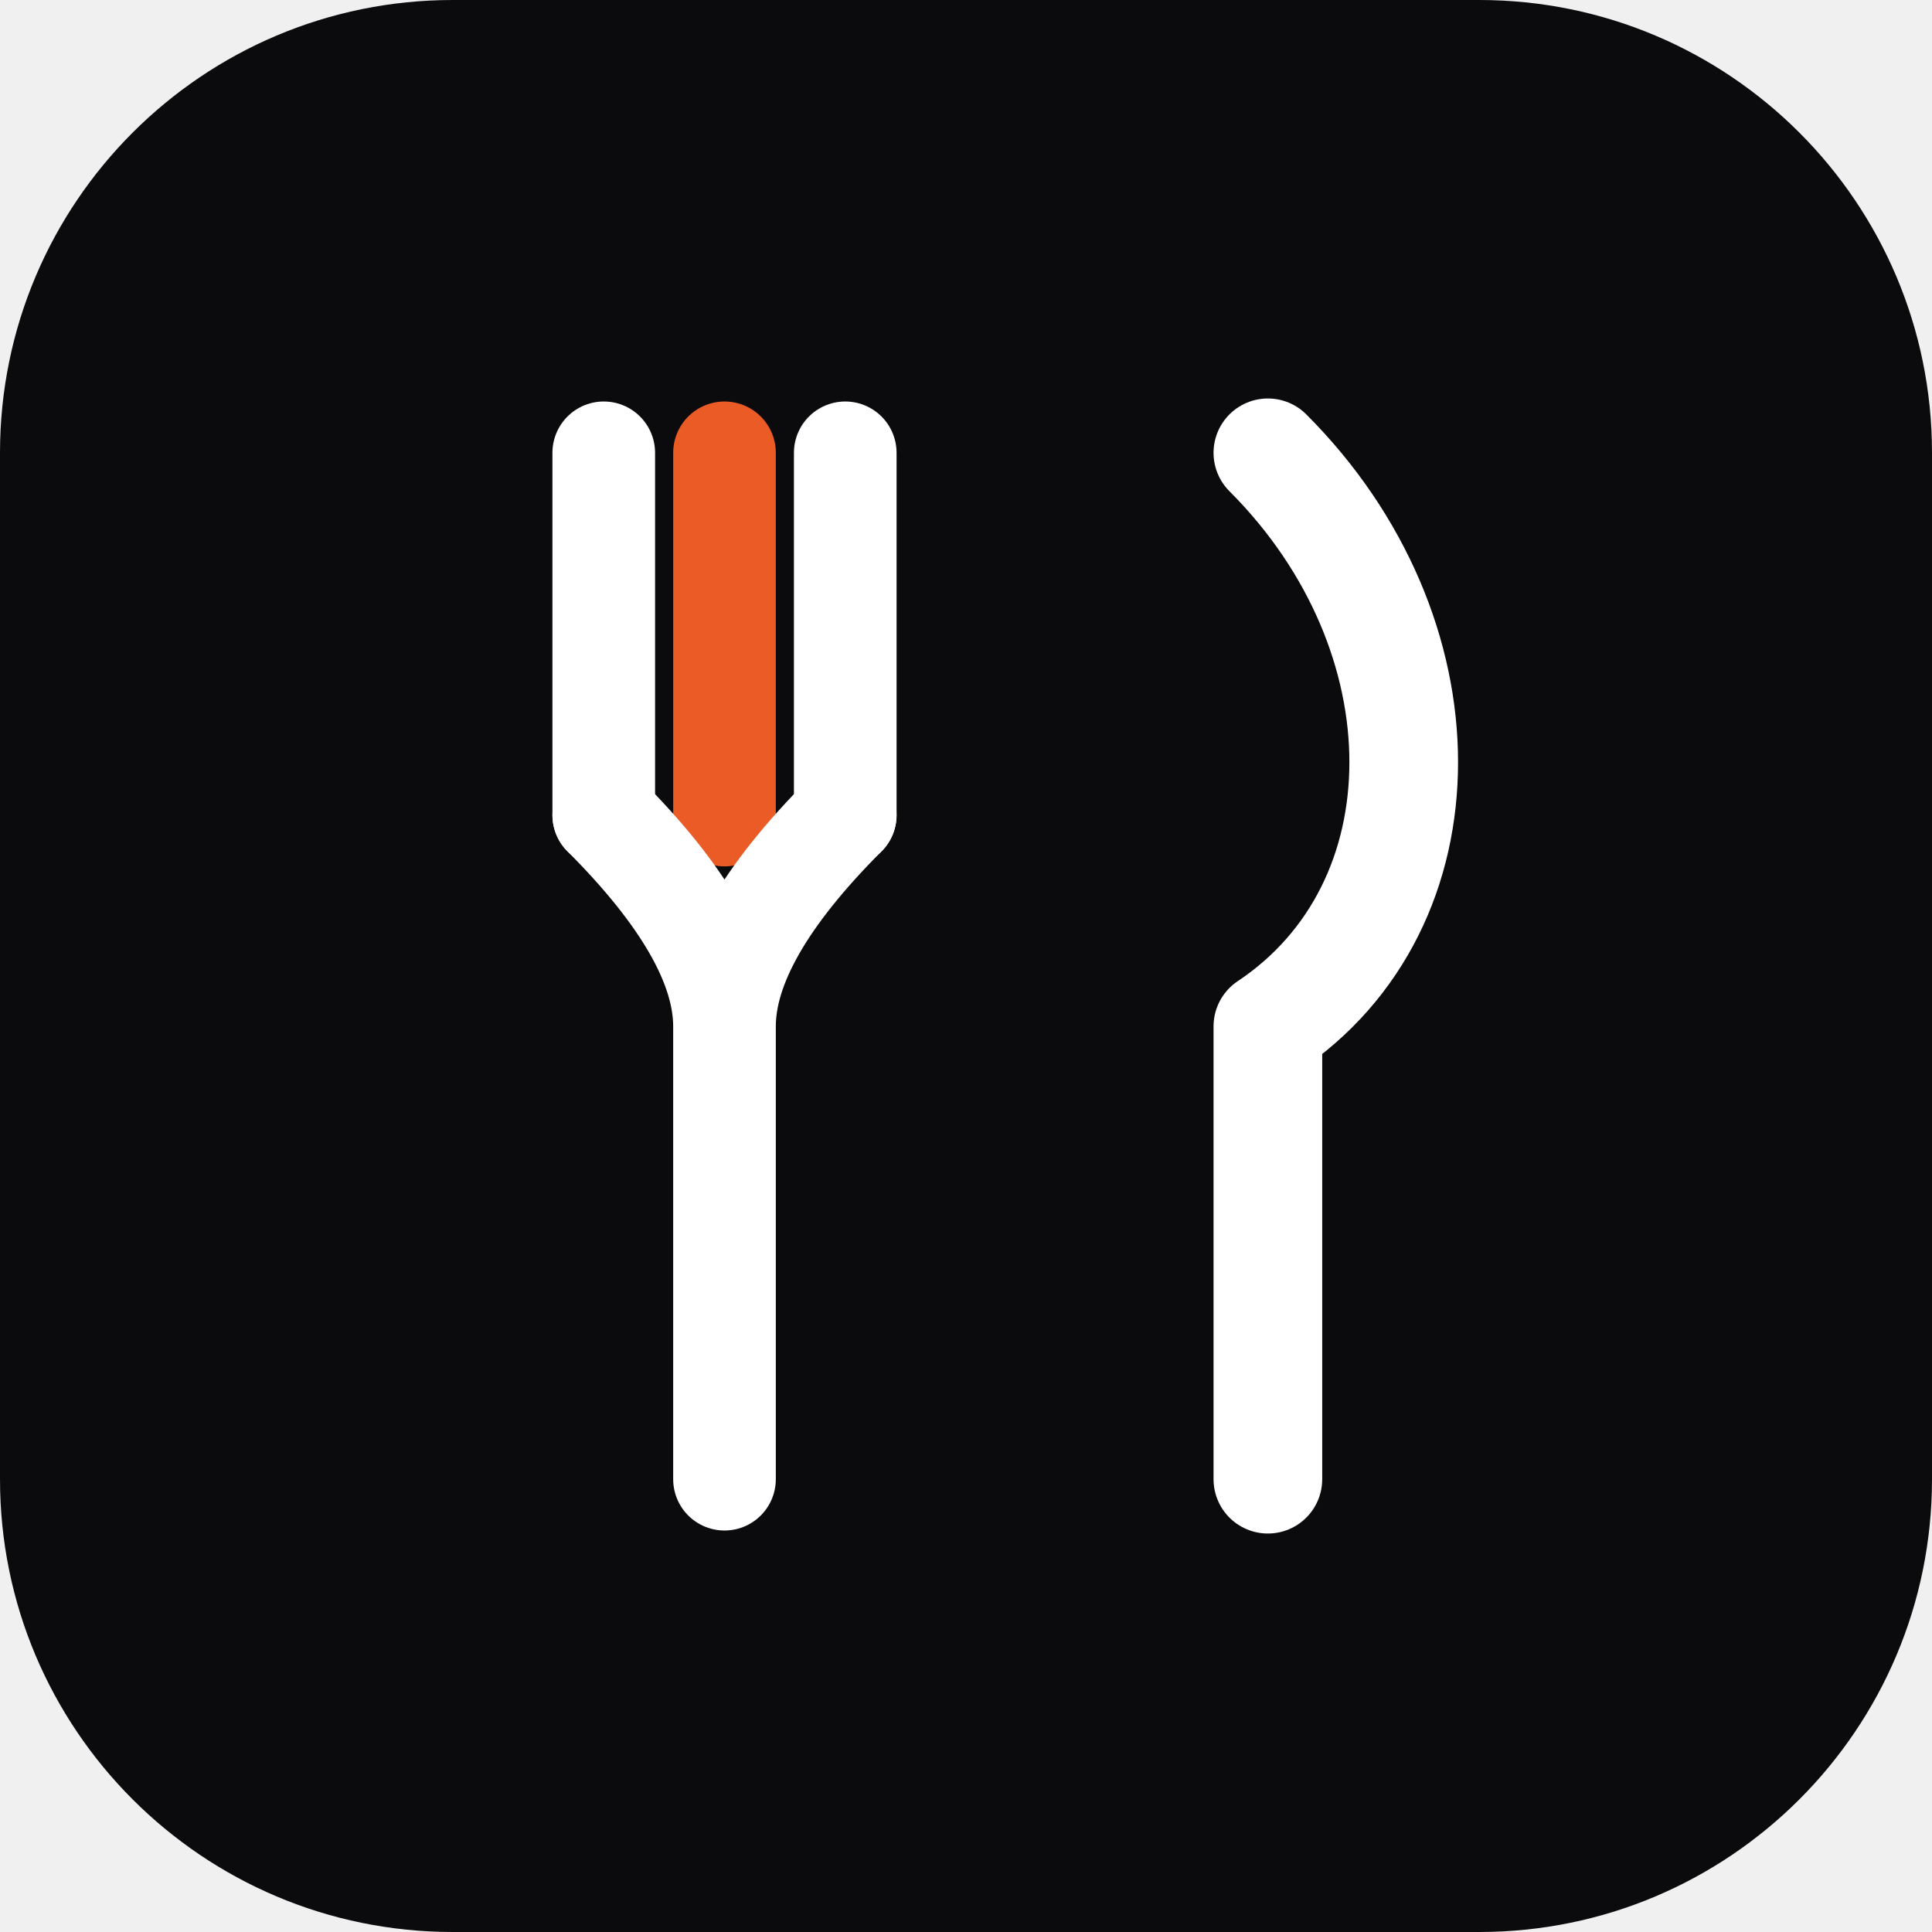
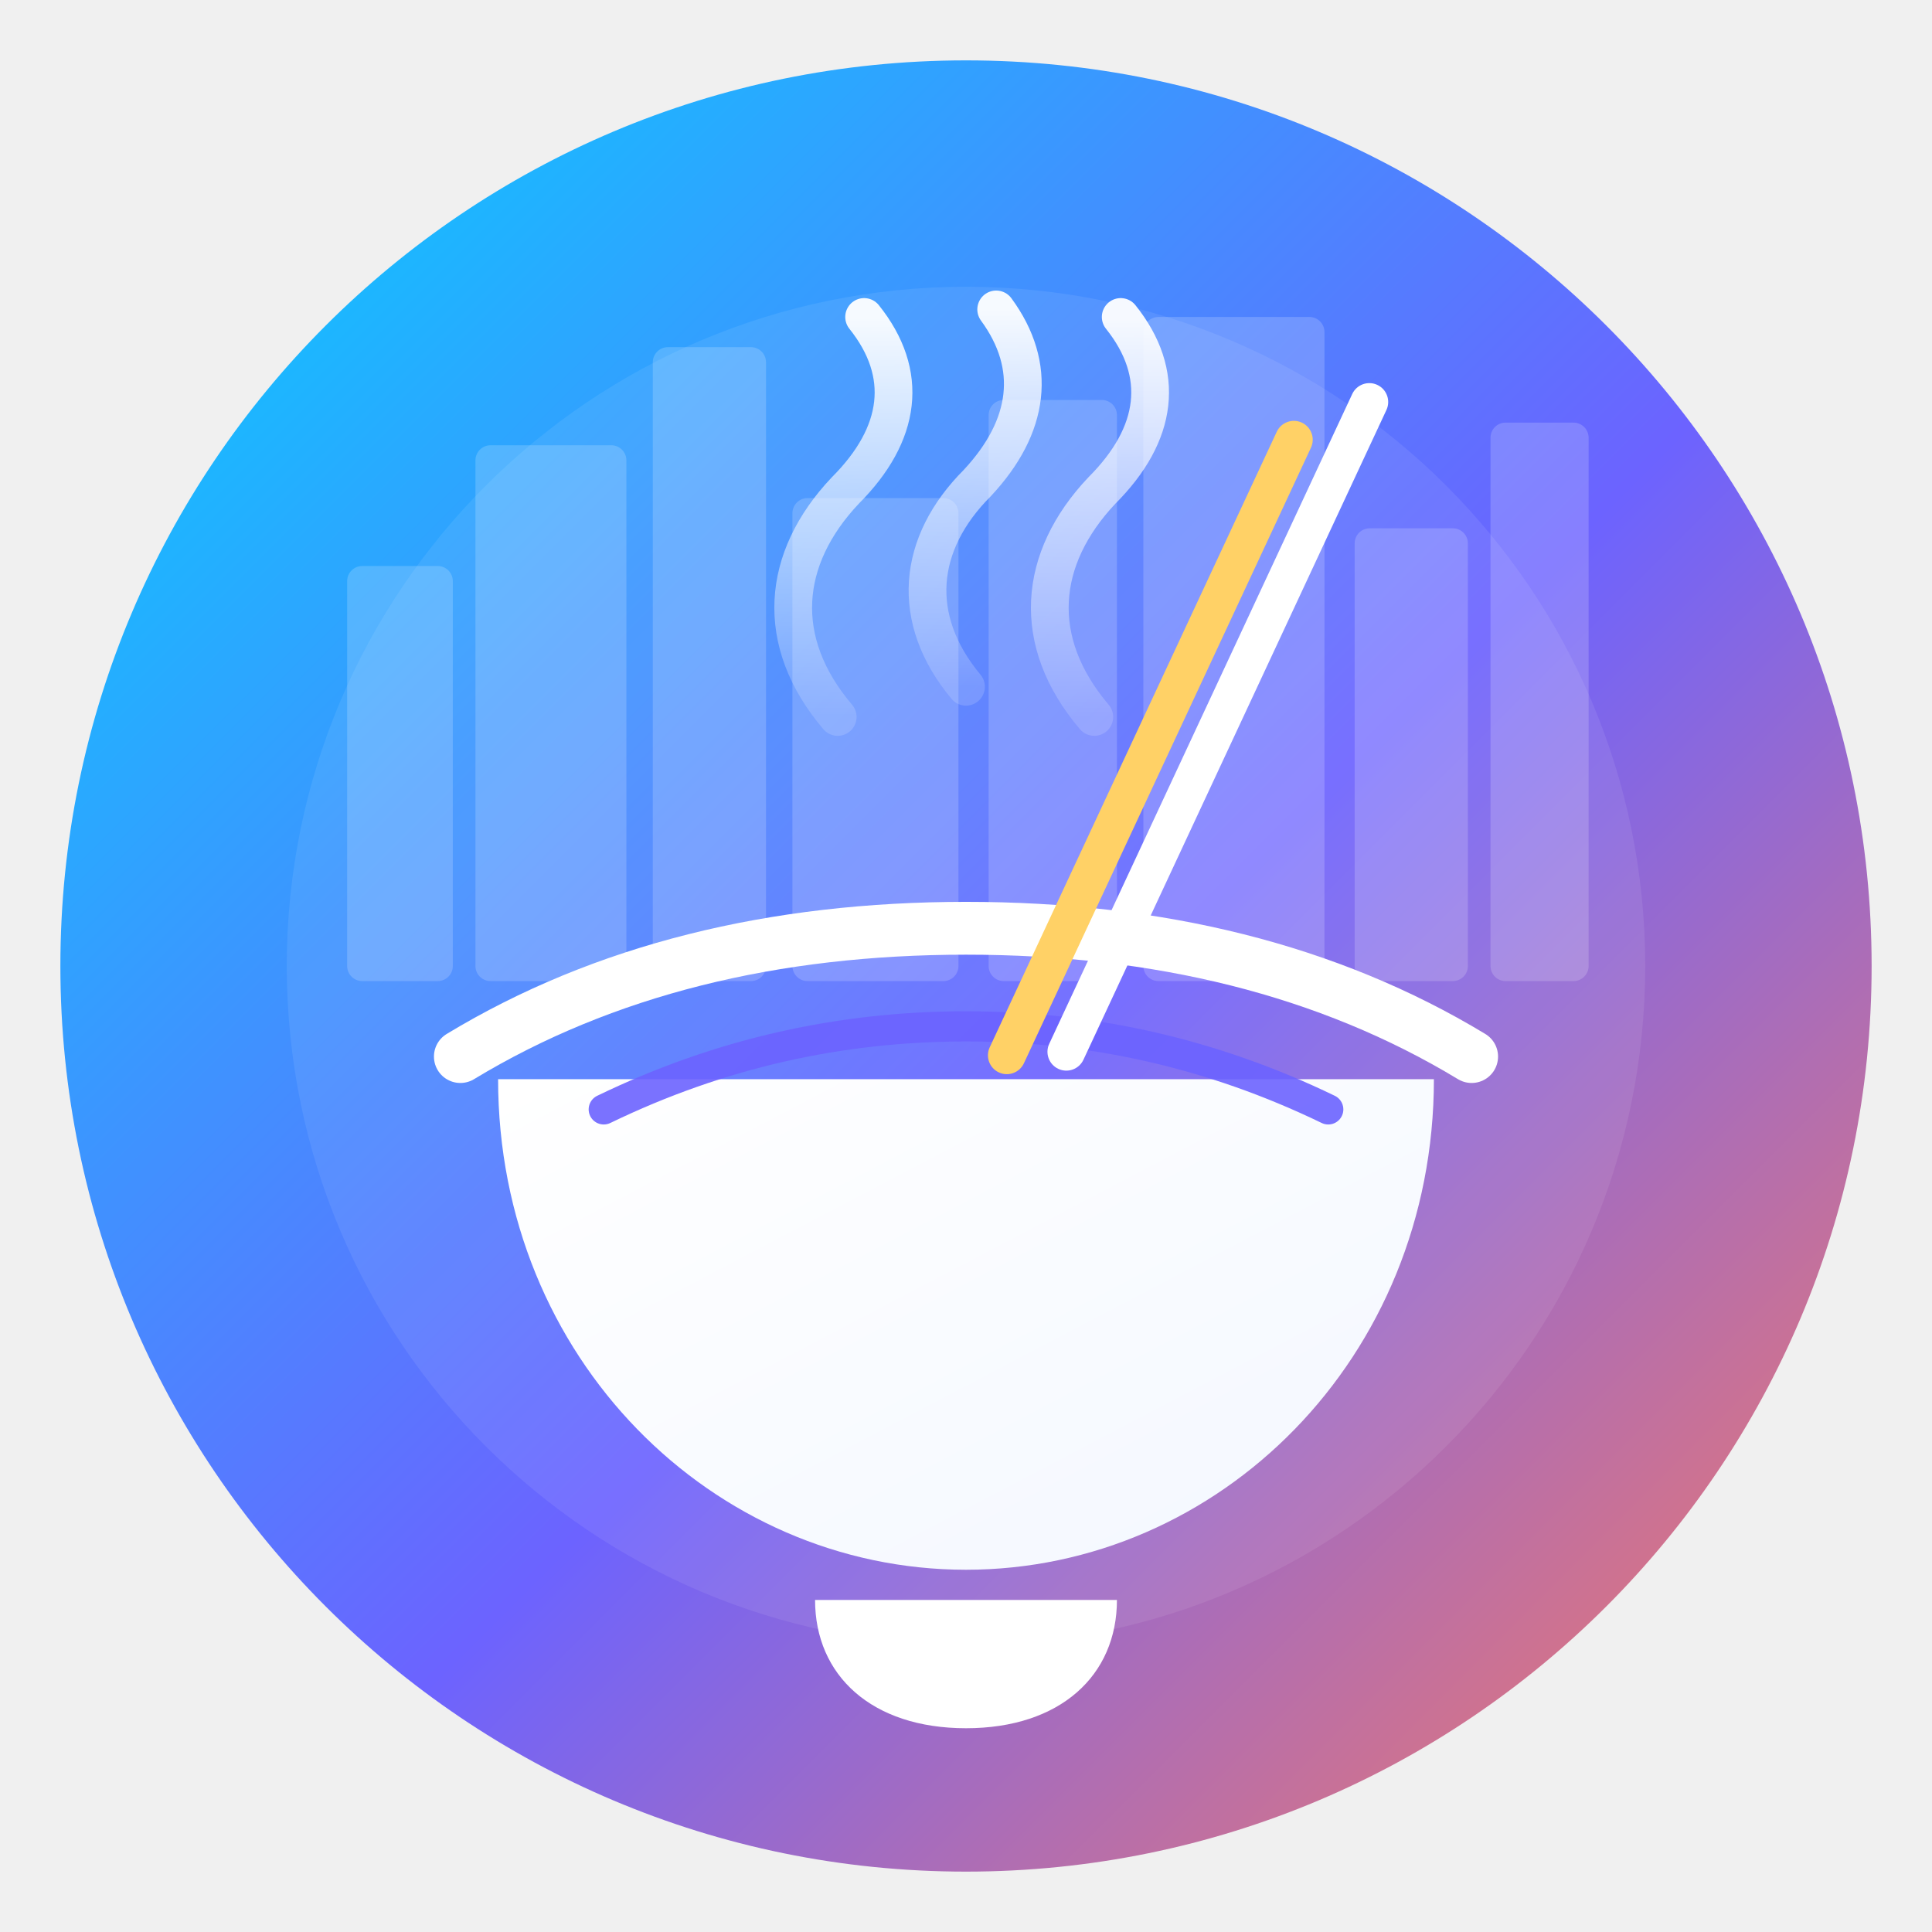
- <svg xmlns="http://www.w3.org/2000/svg" viewBox="0 0 64 64" role="img" aria-label="Gavthan">
-   <rect width="64" height="64" rx="15" fill="#0b0b0d" />
-   <g stroke-linecap="round" stroke-linejoin="round" fill="none">
-     <path d="M42 15 C48 21 48 30 42 34 L42 49" stroke="#ffffff" stroke-width="3.6" />
-     <line x1="20" y1="15" x2="20" y2="27" stroke="#ffffff" stroke-width="3.4" />
-     <line x1="28" y1="15" x2="28" y2="27" stroke="#ffffff" stroke-width="3.4" />
-     <line x1="24" y1="15" x2="24" y2="27" stroke="#ea5b26" stroke-width="3.4" />
-     <path d="M20 27 Q24 31 24 34 L24 49 M28 27 Q24 31 24 34" stroke="#ffffff" stroke-width="3.4" />
+ <svg xmlns="http://www.w3.org/2000/svg" viewBox="0 0 512 512" width="512" height="512">
+   <defs>
+     <linearGradient id="bg" x1="0%" y1="0%" x2="100%" y2="100%">
+       <stop offset="0%" stop-color="#00D4FF" />
+       <stop offset="55%" stop-color="#6C63FF" />
+       <stop offset="100%" stop-color="#FF7A59" />
+     </linearGradient>
+     <linearGradient id="bowl" x1="0%" y1="0%" x2="100%" y2="100%">
+       <stop offset="0%" stop-color="#FFFFFF" />
+       <stop offset="100%" stop-color="#F3F7FF" />
+     </linearGradient>
+     <linearGradient id="steam" x1="0%" y1="0%" x2="0%" y2="100%">
+       <stop offset="0%" stop-color="#FFFFFF" stop-opacity="0.95" />
+       <stop offset="100%" stop-color="#FFFFFF" stop-opacity="0.15" />
+     </linearGradient>
+   </defs>
+   <circle cx="256" cy="256" r="240" fill="url(#bg)" />
+   <circle cx="256" cy="256" r="180" fill="#FFFFFF" opacity="0.08" />
+   <g fill="#FFFFFF" opacity="0.18">
+     <rect x="92" y="150" width="28" height="110" rx="4" />
+     <rect x="126" y="118" width="40" height="142" rx="4" />
+     <rect x="173" y="92" width="30" height="168" rx="4" />
+     <rect x="210" y="132" width="44" height="128" rx="4" />
+     <rect x="262" y="106" width="34" height="154" rx="4" />
+     <rect x="303" y="84" width="48" height="176" rx="4" />
+     <rect x="359" y="140" width="30" height="120" rx="4" />
+     <rect x="395" y="112" width="26" height="148" rx="4" />
  </g>
+   <path d="M132 286 C132 360 189 416 256 416 C323 416 380 360 380 286 Z" fill="url(#bowl)" />
+   <path d="M122 280 C160 257 205 246 256 246 C307 246 352 257 390 280" fill="none" stroke="#FFFFFF" stroke-width="14" stroke-linecap="round" />
+   <path d="M160 294 C191 279 223 272 256 272 C289 272 321 279 352 294" fill="none" stroke="#6C63FF" stroke-width="8" stroke-linecap="round" opacity="0.9" />
+   <path d="M216 424 H296 C296 444 281 458 256 458 C231 458 216 444 216 424Z" fill="#FFFFFF" />
+   <path d="M222 190 C205 170 207 148 224 130 C239 115 241 99 229 84" fill="none" stroke="url(#steam)" stroke-width="10" stroke-linecap="round" />
+   <path d="M256 182 C241 164 243 144 259 128 C273 113 275 97 264 82" fill="none" stroke="url(#steam)" stroke-width="10" stroke-linecap="round" />
+   <path d="M290 190 C273 170 275 148 292 130 C307 115 309 99 297 84" fill="none" stroke="url(#steam)" stroke-width="10" stroke-linecap="round" />
+   <rect x="340" y="112" width="10" height="190" rx="5" fill="#FFD166" transform="rotate(25 345 112)" />
+   <rect x="360" y="102" width="10" height="200" rx="5" fill="#FFFFFF" transform="rotate(25 365 102)" />
</svg>
